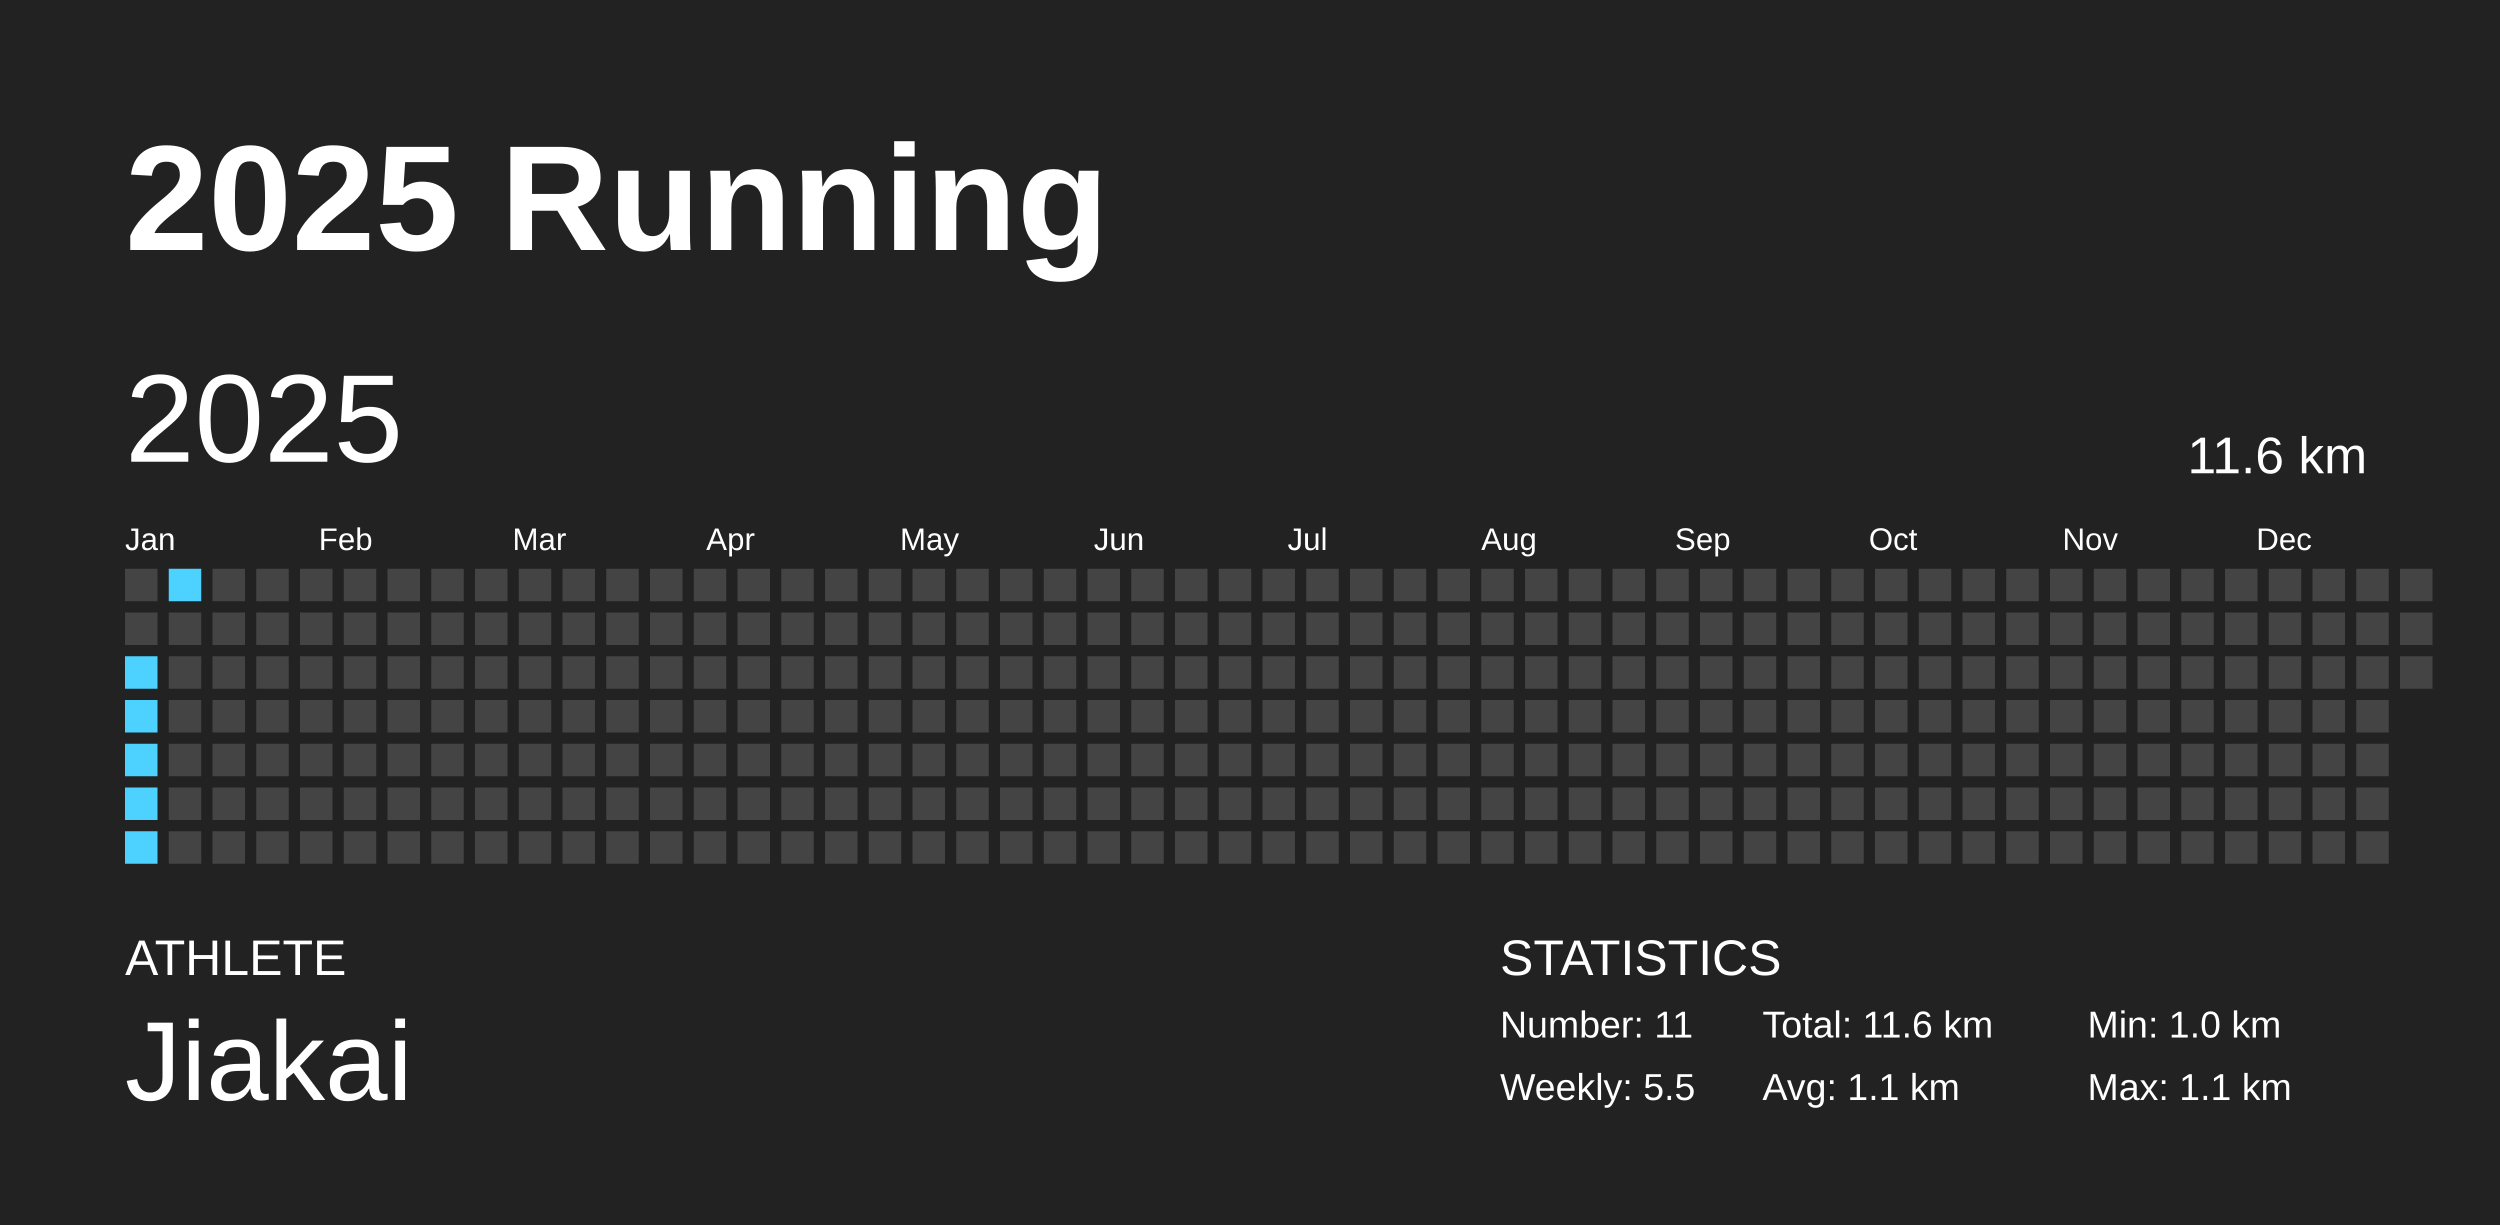
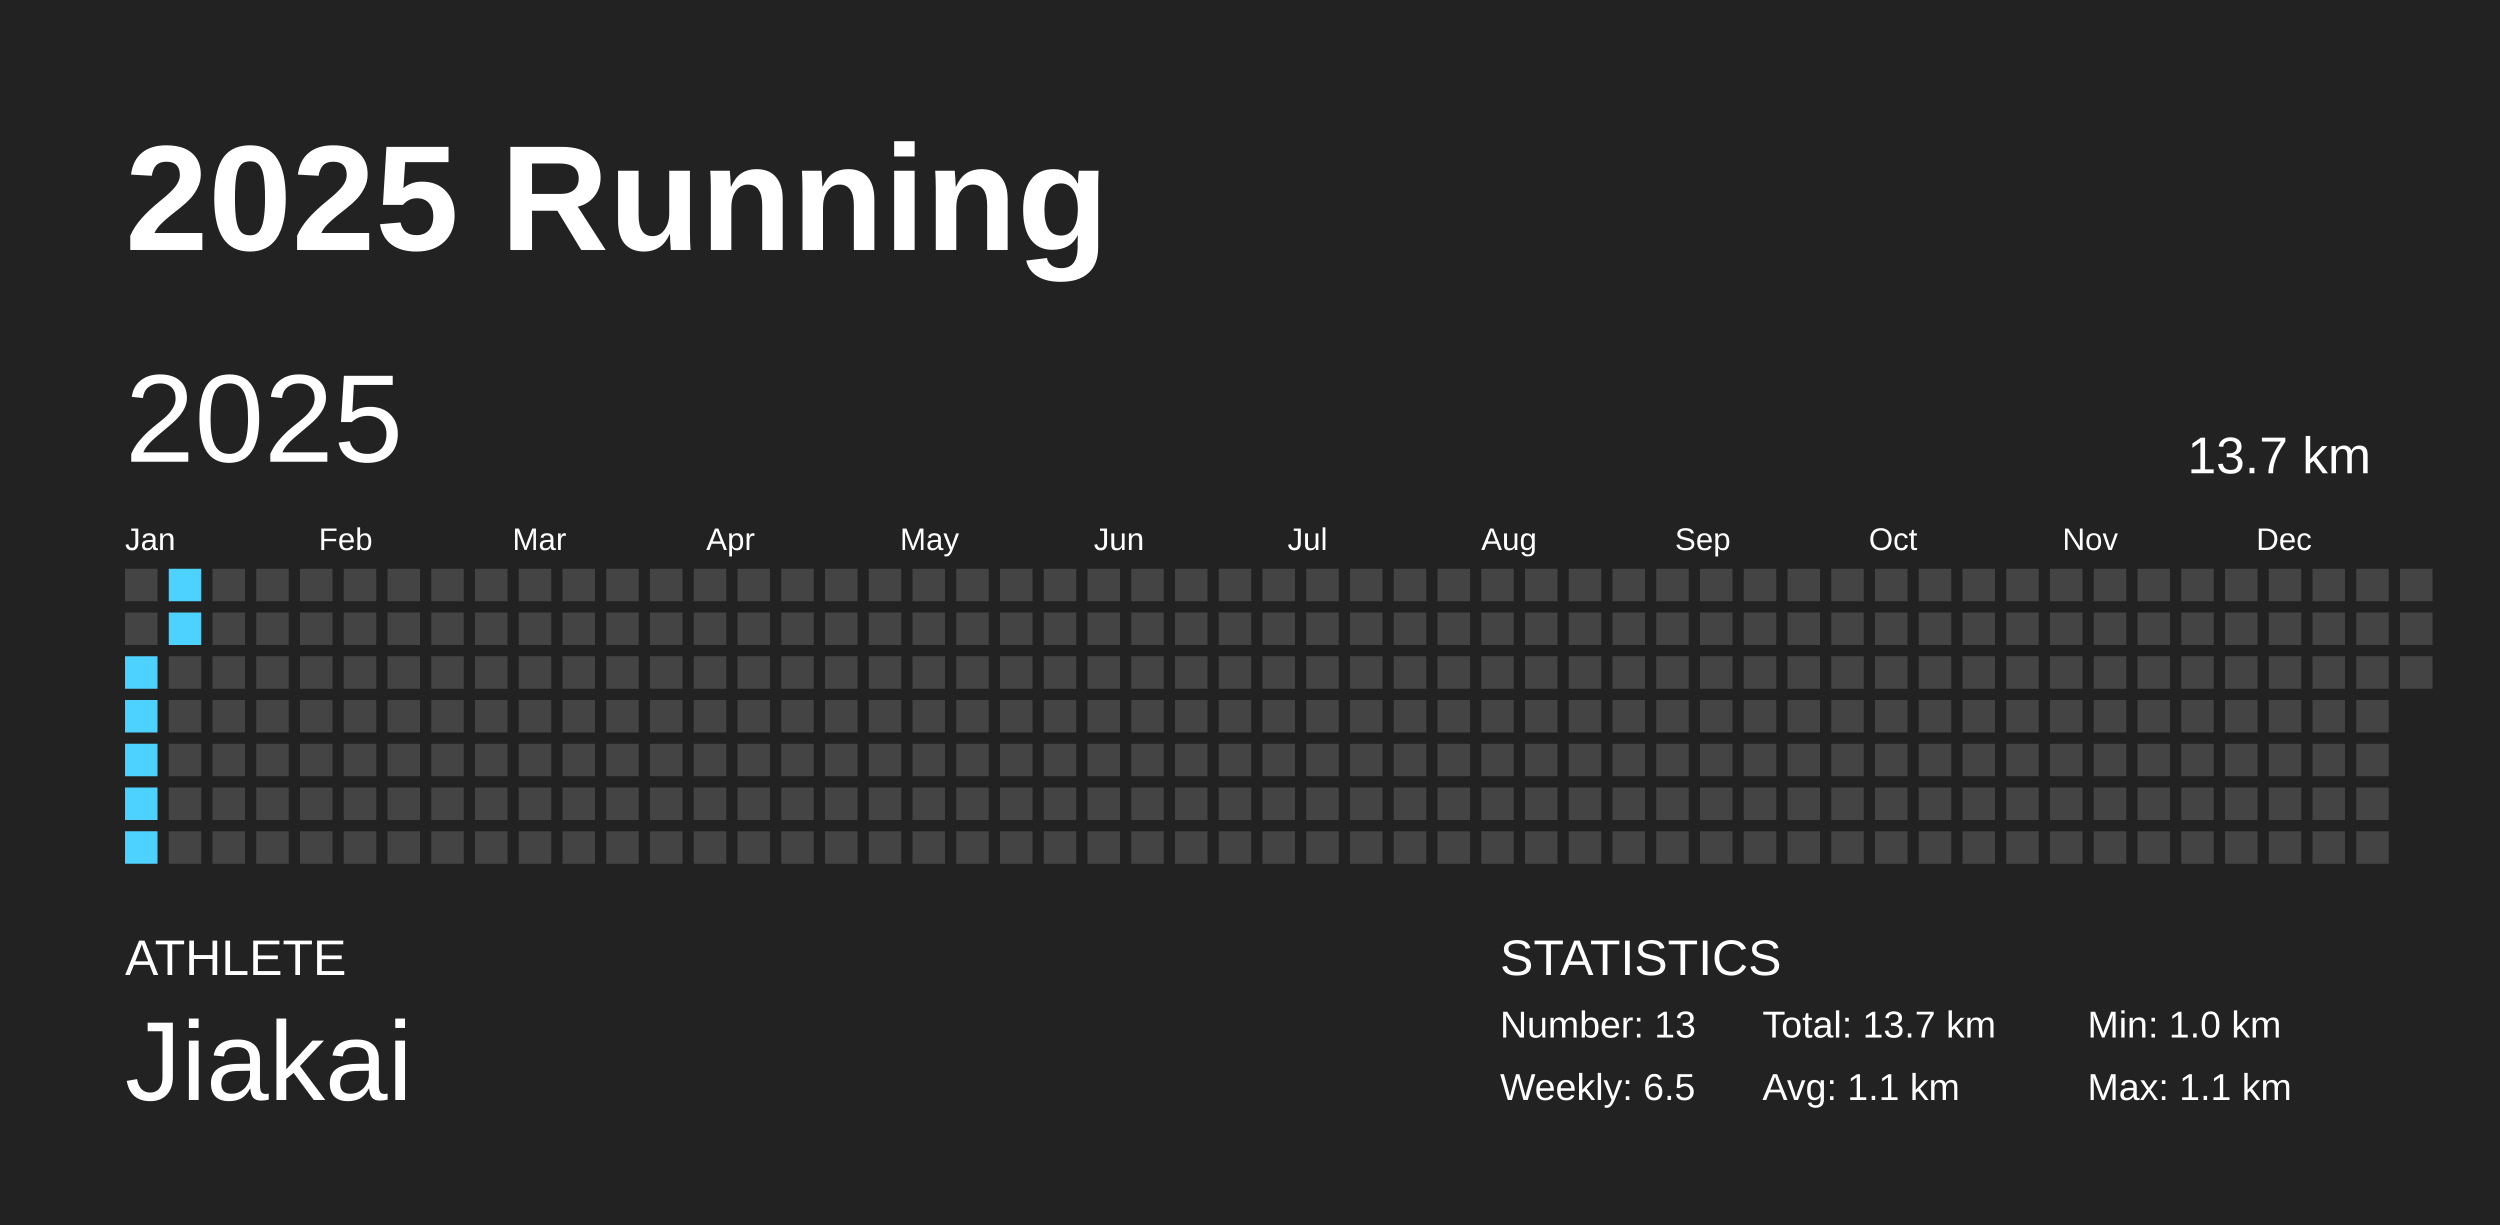
<svg xmlns="http://www.w3.org/2000/svg" baseProfile="full" height="98mm" version="1.1" viewBox="0,0,200,98" width="200mm">
  <defs />
  <rect fill="#222222" height="98" width="200" x="0" y="0" />
  <text fill="#FFFFFF" style="font-size:12px; font-family:Arial; font-weight:bold;" x="10" y="20">2025 Running</text>
  <text fill="#FFFFFF" style="font-size:4px; font-family:Arial" x="10" y="78">ATHLETE</text>
  <text fill="#FFFFFF" style="font-size:9px; font-family:Arial" x="10" y="88">Jiakai</text>
  <text fill="#FFFFFF" style="font-size:4px; font-family:Arial" x="120" y="78">STATISTICS</text>
-   <text fill="#FFFFFF" style="font-size:3px; font-family:Arial" x="120" y="83">Number: 11</text>
-   <text fill="#FFFFFF" style="font-size:3px; font-family:Arial" x="120" y="88">Weekly: 5.5</text>
-   <text fill="#FFFFFF" style="font-size:3px; font-family:Arial" x="141" y="83">Total: 11.6 km</text>
+   <text fill="#FFFFFF" style="font-size:3px; font-family:Arial" x="120" y="83">Number: 13</text>
+   <text fill="#FFFFFF" style="font-size:3px; font-family:Arial" x="120" y="88">Weekly: 6.5</text>
+   <text fill="#FFFFFF" style="font-size:3px; font-family:Arial" x="141" y="83">Total: 13.7 km</text>
  <text fill="#FFFFFF" style="font-size:3px; font-family:Arial" x="141" y="88">Avg: 1.1 km</text>
  <text fill="#FFFFFF" style="font-size:3px; font-family:Arial" x="167" y="83">Min: 1.0 km</text>
  <text fill="#FFFFFF" style="font-size:3px; font-family:Arial" x="167" y="88">Max: 1.1 km</text>
  <text dominant-baseline="hanging" fill="#FFFFFF" style="font-size:10.0px; font-family:Arial;" x="10" y="30">2025</text>
-   <text dominant-baseline="hanging" fill="#FFFFFF" style="font-size:4.125px; font-family:Arial;" x="175" y="35">11.6 km</text>
+   <text dominant-baseline="hanging" fill="#FFFFFF" style="font-size:4.125px; font-family:Arial;" x="175" y="35">13.7 km</text>
  <text fill="#FFFFFF" style="font-size:2.5px; font-family:Arial" x="10.0" y="44">Jan</text>
  <text fill="#FFFFFF" style="font-size:2.5px; font-family:Arial" x="25.5" y="44">Feb</text>
  <text fill="#FFFFFF" style="font-size:2.5px; font-family:Arial" x="41.0" y="44">Mar</text>
  <text fill="#FFFFFF" style="font-size:2.5px; font-family:Arial" x="56.5" y="44">Apr</text>
  <text fill="#FFFFFF" style="font-size:2.5px; font-family:Arial" x="72.0" y="44">May</text>
  <text fill="#FFFFFF" style="font-size:2.5px; font-family:Arial" x="87.5" y="44">Jun</text>
  <text fill="#FFFFFF" style="font-size:2.5px; font-family:Arial" x="103.0" y="44">Jul</text>
  <text fill="#FFFFFF" style="font-size:2.5px; font-family:Arial" x="118.5" y="44">Aug</text>
  <text fill="#FFFFFF" style="font-size:2.5px; font-family:Arial" x="134.0" y="44">Sep</text>
  <text fill="#FFFFFF" style="font-size:2.5px; font-family:Arial" x="149.5" y="44">Oct</text>
  <text fill="#FFFFFF" style="font-size:2.5px; font-family:Arial" x="165.0" y="44">Nov</text>
  <text fill="#FFFFFF" style="font-size:2.5px; font-family:Arial" x="180.5" y="44">Dec</text>
  <rect fill="#444444" height="2.6" width="2.6" x="10.0" y="45.5" />
  <rect fill="#444444" height="2.6" width="2.6" x="10.0" y="49.0" />
  <rect fill="#4dd2ff" height="2.6" width="2.6" x="10.0" y="52.5" />
  <rect fill="#4dd2ff" height="2.6" width="2.6" x="10.0" y="56.0" />
  <rect fill="#4dd2ff" height="2.6" width="2.6" x="10.0" y="59.5" />
  <rect fill="#4dd2ff" height="2.6" width="2.6" x="10.0" y="63.0" />
  <rect fill="#4dd2ff" height="2.6" width="2.6" x="10.0" y="66.5" />
  <rect fill="#4dd2ff" height="2.6" width="2.6" x="13.5" y="45.5" />
-   <rect fill="#444444" height="2.6" width="2.6" x="13.5" y="49.0" />
+   <rect fill="#4dd2ff" height="2.6" width="2.6" x="13.5" y="49.0" />
  <rect fill="#444444" height="2.6" width="2.6" x="13.5" y="52.5" />
  <rect fill="#444444" height="2.6" width="2.6" x="13.5" y="56.0" />
  <rect fill="#444444" height="2.6" width="2.6" x="13.5" y="59.5" />
  <rect fill="#444444" height="2.6" width="2.6" x="13.5" y="63.0" />
  <rect fill="#444444" height="2.6" width="2.6" x="13.5" y="66.5" />
  <rect fill="#444444" height="2.6" width="2.6" x="17.0" y="45.5" />
  <rect fill="#444444" height="2.6" width="2.6" x="17.0" y="49.0" />
  <rect fill="#444444" height="2.6" width="2.6" x="17.0" y="52.5" />
  <rect fill="#444444" height="2.6" width="2.6" x="17.0" y="56.0" />
  <rect fill="#444444" height="2.6" width="2.6" x="17.0" y="59.5" />
  <rect fill="#444444" height="2.6" width="2.6" x="17.0" y="63.0" />
  <rect fill="#444444" height="2.6" width="2.6" x="17.0" y="66.5" />
  <rect fill="#444444" height="2.6" width="2.6" x="20.5" y="45.5" />
  <rect fill="#444444" height="2.6" width="2.6" x="20.5" y="49.0" />
  <rect fill="#444444" height="2.6" width="2.6" x="20.5" y="52.5" />
  <rect fill="#444444" height="2.6" width="2.6" x="20.5" y="56.0" />
  <rect fill="#444444" height="2.6" width="2.6" x="20.5" y="59.5" />
  <rect fill="#444444" height="2.6" width="2.6" x="20.5" y="63.0" />
  <rect fill="#444444" height="2.6" width="2.6" x="20.5" y="66.5" />
  <rect fill="#444444" height="2.6" width="2.6" x="24.0" y="45.5" />
  <rect fill="#444444" height="2.6" width="2.6" x="24.0" y="49.0" />
  <rect fill="#444444" height="2.6" width="2.6" x="24.0" y="52.5" />
  <rect fill="#444444" height="2.6" width="2.6" x="24.0" y="56.0" />
  <rect fill="#444444" height="2.6" width="2.6" x="24.0" y="59.5" />
  <rect fill="#444444" height="2.6" width="2.6" x="24.0" y="63.0" />
  <rect fill="#444444" height="2.6" width="2.6" x="24.0" y="66.5" />
  <rect fill="#444444" height="2.6" width="2.6" x="27.5" y="45.5" />
  <rect fill="#444444" height="2.6" width="2.6" x="27.5" y="49.0" />
  <rect fill="#444444" height="2.6" width="2.6" x="27.5" y="52.5" />
  <rect fill="#444444" height="2.6" width="2.6" x="27.5" y="56.0" />
  <rect fill="#444444" height="2.6" width="2.6" x="27.5" y="59.5" />
  <rect fill="#444444" height="2.6" width="2.6" x="27.5" y="63.0" />
  <rect fill="#444444" height="2.6" width="2.6" x="27.5" y="66.5" />
  <rect fill="#444444" height="2.6" width="2.6" x="31.0" y="45.5" />
  <rect fill="#444444" height="2.6" width="2.6" x="31.0" y="49.0" />
  <rect fill="#444444" height="2.6" width="2.6" x="31.0" y="52.5" />
  <rect fill="#444444" height="2.6" width="2.6" x="31.0" y="56.0" />
  <rect fill="#444444" height="2.6" width="2.6" x="31.0" y="59.5" />
  <rect fill="#444444" height="2.6" width="2.6" x="31.0" y="63.0" />
  <rect fill="#444444" height="2.6" width="2.6" x="31.0" y="66.5" />
  <rect fill="#444444" height="2.6" width="2.6" x="34.5" y="45.5" />
  <rect fill="#444444" height="2.6" width="2.6" x="34.5" y="49.0" />
  <rect fill="#444444" height="2.6" width="2.6" x="34.5" y="52.5" />
  <rect fill="#444444" height="2.6" width="2.6" x="34.5" y="56.0" />
  <rect fill="#444444" height="2.6" width="2.6" x="34.5" y="59.5" />
  <rect fill="#444444" height="2.6" width="2.6" x="34.5" y="63.0" />
  <rect fill="#444444" height="2.6" width="2.6" x="34.5" y="66.5" />
  <rect fill="#444444" height="2.6" width="2.6" x="38.0" y="45.5" />
  <rect fill="#444444" height="2.6" width="2.6" x="38.0" y="49.0" />
  <rect fill="#444444" height="2.6" width="2.6" x="38.0" y="52.5" />
  <rect fill="#444444" height="2.6" width="2.6" x="38.0" y="56.0" />
  <rect fill="#444444" height="2.6" width="2.6" x="38.0" y="59.5" />
  <rect fill="#444444" height="2.6" width="2.6" x="38.0" y="63.0" />
  <rect fill="#444444" height="2.6" width="2.6" x="38.0" y="66.5" />
  <rect fill="#444444" height="2.6" width="2.6" x="41.5" y="45.5" />
  <rect fill="#444444" height="2.6" width="2.6" x="41.5" y="49.0" />
  <rect fill="#444444" height="2.6" width="2.6" x="41.5" y="52.5" />
  <rect fill="#444444" height="2.6" width="2.6" x="41.5" y="56.0" />
  <rect fill="#444444" height="2.6" width="2.6" x="41.5" y="59.5" />
  <rect fill="#444444" height="2.6" width="2.6" x="41.5" y="63.0" />
  <rect fill="#444444" height="2.6" width="2.6" x="41.5" y="66.5" />
  <rect fill="#444444" height="2.6" width="2.6" x="45.0" y="45.5" />
  <rect fill="#444444" height="2.6" width="2.6" x="45.0" y="49.0" />
  <rect fill="#444444" height="2.6" width="2.6" x="45.0" y="52.5" />
  <rect fill="#444444" height="2.6" width="2.6" x="45.0" y="56.0" />
  <rect fill="#444444" height="2.6" width="2.6" x="45.0" y="59.5" />
  <rect fill="#444444" height="2.6" width="2.6" x="45.0" y="63.0" />
  <rect fill="#444444" height="2.6" width="2.6" x="45.0" y="66.5" />
  <rect fill="#444444" height="2.6" width="2.6" x="48.5" y="45.5" />
  <rect fill="#444444" height="2.6" width="2.6" x="48.5" y="49.0" />
  <rect fill="#444444" height="2.6" width="2.6" x="48.5" y="52.5" />
  <rect fill="#444444" height="2.6" width="2.6" x="48.5" y="56.0" />
  <rect fill="#444444" height="2.6" width="2.6" x="48.5" y="59.5" />
  <rect fill="#444444" height="2.6" width="2.6" x="48.5" y="63.0" />
  <rect fill="#444444" height="2.6" width="2.6" x="48.5" y="66.5" />
  <rect fill="#444444" height="2.6" width="2.6" x="52.0" y="45.5" />
  <rect fill="#444444" height="2.6" width="2.6" x="52.0" y="49.0" />
  <rect fill="#444444" height="2.6" width="2.6" x="52.0" y="52.5" />
  <rect fill="#444444" height="2.6" width="2.6" x="52.0" y="56.0" />
  <rect fill="#444444" height="2.6" width="2.6" x="52.0" y="59.5" />
  <rect fill="#444444" height="2.6" width="2.6" x="52.0" y="63.0" />
  <rect fill="#444444" height="2.6" width="2.6" x="52.0" y="66.5" />
  <rect fill="#444444" height="2.6" width="2.6" x="55.5" y="45.5" />
  <rect fill="#444444" height="2.6" width="2.6" x="55.5" y="49.0" />
  <rect fill="#444444" height="2.6" width="2.6" x="55.5" y="52.5" />
  <rect fill="#444444" height="2.6" width="2.6" x="55.5" y="56.0" />
  <rect fill="#444444" height="2.6" width="2.6" x="55.5" y="59.5" />
  <rect fill="#444444" height="2.6" width="2.6" x="55.5" y="63.0" />
  <rect fill="#444444" height="2.6" width="2.6" x="55.5" y="66.5" />
  <rect fill="#444444" height="2.6" width="2.6" x="59.0" y="45.5" />
  <rect fill="#444444" height="2.6" width="2.6" x="59.0" y="49.0" />
  <rect fill="#444444" height="2.6" width="2.6" x="59.0" y="52.5" />
  <rect fill="#444444" height="2.6" width="2.6" x="59.0" y="56.0" />
  <rect fill="#444444" height="2.6" width="2.6" x="59.0" y="59.5" />
  <rect fill="#444444" height="2.6" width="2.6" x="59.0" y="63.0" />
  <rect fill="#444444" height="2.6" width="2.6" x="59.0" y="66.5" />
  <rect fill="#444444" height="2.6" width="2.6" x="62.5" y="45.5" />
  <rect fill="#444444" height="2.6" width="2.6" x="62.5" y="49.0" />
  <rect fill="#444444" height="2.6" width="2.6" x="62.5" y="52.5" />
  <rect fill="#444444" height="2.6" width="2.6" x="62.5" y="56.0" />
  <rect fill="#444444" height="2.6" width="2.6" x="62.5" y="59.5" />
  <rect fill="#444444" height="2.6" width="2.6" x="62.5" y="63.0" />
  <rect fill="#444444" height="2.6" width="2.6" x="62.5" y="66.5" />
  <rect fill="#444444" height="2.6" width="2.6" x="66.0" y="45.5" />
  <rect fill="#444444" height="2.6" width="2.6" x="66.0" y="49.0" />
  <rect fill="#444444" height="2.6" width="2.6" x="66.0" y="52.5" />
  <rect fill="#444444" height="2.6" width="2.6" x="66.0" y="56.0" />
  <rect fill="#444444" height="2.6" width="2.6" x="66.0" y="59.5" />
  <rect fill="#444444" height="2.6" width="2.6" x="66.0" y="63.0" />
  <rect fill="#444444" height="2.6" width="2.6" x="66.0" y="66.5" />
  <rect fill="#444444" height="2.6" width="2.6" x="69.5" y="45.5" />
  <rect fill="#444444" height="2.6" width="2.6" x="69.5" y="49.0" />
  <rect fill="#444444" height="2.6" width="2.6" x="69.5" y="52.5" />
  <rect fill="#444444" height="2.6" width="2.6" x="69.5" y="56.0" />
  <rect fill="#444444" height="2.6" width="2.6" x="69.5" y="59.5" />
  <rect fill="#444444" height="2.6" width="2.6" x="69.5" y="63.0" />
  <rect fill="#444444" height="2.6" width="2.6" x="69.5" y="66.5" />
  <rect fill="#444444" height="2.6" width="2.6" x="73.0" y="45.5" />
  <rect fill="#444444" height="2.6" width="2.6" x="73.0" y="49.0" />
  <rect fill="#444444" height="2.6" width="2.6" x="73.0" y="52.5" />
  <rect fill="#444444" height="2.6" width="2.6" x="73.0" y="56.0" />
  <rect fill="#444444" height="2.6" width="2.6" x="73.0" y="59.5" />
  <rect fill="#444444" height="2.6" width="2.6" x="73.0" y="63.0" />
  <rect fill="#444444" height="2.6" width="2.6" x="73.0" y="66.5" />
  <rect fill="#444444" height="2.6" width="2.6" x="76.5" y="45.5" />
  <rect fill="#444444" height="2.6" width="2.6" x="76.5" y="49.0" />
  <rect fill="#444444" height="2.6" width="2.6" x="76.5" y="52.5" />
  <rect fill="#444444" height="2.6" width="2.6" x="76.5" y="56.0" />
  <rect fill="#444444" height="2.6" width="2.6" x="76.5" y="59.5" />
  <rect fill="#444444" height="2.6" width="2.6" x="76.5" y="63.0" />
  <rect fill="#444444" height="2.6" width="2.6" x="76.5" y="66.5" />
  <rect fill="#444444" height="2.6" width="2.6" x="80.0" y="45.5" />
  <rect fill="#444444" height="2.6" width="2.6" x="80.0" y="49.0" />
  <rect fill="#444444" height="2.6" width="2.6" x="80.0" y="52.5" />
  <rect fill="#444444" height="2.6" width="2.6" x="80.0" y="56.0" />
  <rect fill="#444444" height="2.6" width="2.6" x="80.0" y="59.5" />
  <rect fill="#444444" height="2.6" width="2.6" x="80.0" y="63.0" />
  <rect fill="#444444" height="2.6" width="2.6" x="80.0" y="66.5" />
  <rect fill="#444444" height="2.6" width="2.6" x="83.5" y="45.5" />
  <rect fill="#444444" height="2.6" width="2.6" x="83.5" y="49.0" />
  <rect fill="#444444" height="2.6" width="2.6" x="83.5" y="52.5" />
  <rect fill="#444444" height="2.6" width="2.6" x="83.5" y="56.0" />
  <rect fill="#444444" height="2.6" width="2.6" x="83.5" y="59.5" />
  <rect fill="#444444" height="2.6" width="2.6" x="83.5" y="63.0" />
  <rect fill="#444444" height="2.6" width="2.6" x="83.5" y="66.5" />
  <rect fill="#444444" height="2.6" width="2.6" x="87.0" y="45.5" />
  <rect fill="#444444" height="2.6" width="2.6" x="87.0" y="49.0" />
  <rect fill="#444444" height="2.6" width="2.6" x="87.0" y="52.5" />
  <rect fill="#444444" height="2.6" width="2.6" x="87.0" y="56.0" />
  <rect fill="#444444" height="2.6" width="2.6" x="87.0" y="59.5" />
  <rect fill="#444444" height="2.6" width="2.6" x="87.0" y="63.0" />
  <rect fill="#444444" height="2.6" width="2.6" x="87.0" y="66.5" />
  <rect fill="#444444" height="2.6" width="2.6" x="90.5" y="45.5" />
  <rect fill="#444444" height="2.6" width="2.6" x="90.5" y="49.0" />
  <rect fill="#444444" height="2.6" width="2.6" x="90.5" y="52.5" />
  <rect fill="#444444" height="2.6" width="2.6" x="90.5" y="56.0" />
  <rect fill="#444444" height="2.6" width="2.6" x="90.5" y="59.5" />
  <rect fill="#444444" height="2.6" width="2.6" x="90.5" y="63.0" />
  <rect fill="#444444" height="2.6" width="2.6" x="90.5" y="66.5" />
  <rect fill="#444444" height="2.6" width="2.6" x="94.0" y="45.5" />
  <rect fill="#444444" height="2.6" width="2.6" x="94.0" y="49.0" />
  <rect fill="#444444" height="2.6" width="2.6" x="94.0" y="52.5" />
  <rect fill="#444444" height="2.6" width="2.6" x="94.0" y="56.0" />
  <rect fill="#444444" height="2.6" width="2.6" x="94.0" y="59.5" />
  <rect fill="#444444" height="2.6" width="2.6" x="94.0" y="63.0" />
  <rect fill="#444444" height="2.6" width="2.6" x="94.0" y="66.5" />
  <rect fill="#444444" height="2.6" width="2.6" x="97.5" y="45.5" />
  <rect fill="#444444" height="2.6" width="2.6" x="97.5" y="49.0" />
  <rect fill="#444444" height="2.6" width="2.6" x="97.5" y="52.5" />
  <rect fill="#444444" height="2.6" width="2.6" x="97.5" y="56.0" />
  <rect fill="#444444" height="2.6" width="2.6" x="97.5" y="59.5" />
  <rect fill="#444444" height="2.6" width="2.6" x="97.5" y="63.0" />
  <rect fill="#444444" height="2.6" width="2.6" x="97.5" y="66.5" />
  <rect fill="#444444" height="2.6" width="2.6" x="101.0" y="45.5" />
  <rect fill="#444444" height="2.6" width="2.6" x="101.0" y="49.0" />
  <rect fill="#444444" height="2.6" width="2.6" x="101.0" y="52.5" />
  <rect fill="#444444" height="2.6" width="2.6" x="101.0" y="56.0" />
  <rect fill="#444444" height="2.6" width="2.6" x="101.0" y="59.5" />
  <rect fill="#444444" height="2.6" width="2.6" x="101.0" y="63.0" />
  <rect fill="#444444" height="2.6" width="2.6" x="101.0" y="66.5" />
  <rect fill="#444444" height="2.6" width="2.6" x="104.5" y="45.5" />
  <rect fill="#444444" height="2.6" width="2.6" x="104.5" y="49.0" />
  <rect fill="#444444" height="2.6" width="2.6" x="104.5" y="52.5" />
  <rect fill="#444444" height="2.6" width="2.6" x="104.5" y="56.0" />
  <rect fill="#444444" height="2.6" width="2.6" x="104.5" y="59.5" />
  <rect fill="#444444" height="2.6" width="2.6" x="104.5" y="63.0" />
  <rect fill="#444444" height="2.6" width="2.6" x="104.5" y="66.5" />
  <rect fill="#444444" height="2.6" width="2.6" x="108.0" y="45.5" />
  <rect fill="#444444" height="2.6" width="2.6" x="108.0" y="49.0" />
  <rect fill="#444444" height="2.6" width="2.6" x="108.0" y="52.5" />
  <rect fill="#444444" height="2.6" width="2.6" x="108.0" y="56.0" />
  <rect fill="#444444" height="2.6" width="2.6" x="108.0" y="59.5" />
  <rect fill="#444444" height="2.6" width="2.6" x="108.0" y="63.0" />
  <rect fill="#444444" height="2.6" width="2.6" x="108.0" y="66.5" />
  <rect fill="#444444" height="2.6" width="2.6" x="111.5" y="45.5" />
  <rect fill="#444444" height="2.6" width="2.6" x="111.5" y="49.0" />
  <rect fill="#444444" height="2.6" width="2.6" x="111.5" y="52.5" />
  <rect fill="#444444" height="2.6" width="2.6" x="111.5" y="56.0" />
  <rect fill="#444444" height="2.6" width="2.6" x="111.5" y="59.5" />
  <rect fill="#444444" height="2.6" width="2.6" x="111.5" y="63.0" />
  <rect fill="#444444" height="2.6" width="2.6" x="111.5" y="66.5" />
  <rect fill="#444444" height="2.6" width="2.6" x="115.0" y="45.5" />
  <rect fill="#444444" height="2.6" width="2.6" x="115.0" y="49.0" />
  <rect fill="#444444" height="2.6" width="2.6" x="115.0" y="52.5" />
  <rect fill="#444444" height="2.6" width="2.6" x="115.0" y="56.0" />
  <rect fill="#444444" height="2.6" width="2.6" x="115.0" y="59.5" />
  <rect fill="#444444" height="2.6" width="2.6" x="115.0" y="63.0" />
  <rect fill="#444444" height="2.6" width="2.6" x="115.0" y="66.5" />
  <rect fill="#444444" height="2.6" width="2.6" x="118.5" y="45.5" />
  <rect fill="#444444" height="2.6" width="2.6" x="118.5" y="49.0" />
  <rect fill="#444444" height="2.6" width="2.6" x="118.5" y="52.5" />
  <rect fill="#444444" height="2.6" width="2.6" x="118.5" y="56.0" />
  <rect fill="#444444" height="2.6" width="2.6" x="118.5" y="59.5" />
  <rect fill="#444444" height="2.6" width="2.6" x="118.5" y="63.0" />
  <rect fill="#444444" height="2.6" width="2.6" x="118.5" y="66.5" />
  <rect fill="#444444" height="2.6" width="2.6" x="122.0" y="45.5" />
  <rect fill="#444444" height="2.6" width="2.6" x="122.0" y="49.0" />
  <rect fill="#444444" height="2.6" width="2.6" x="122.0" y="52.5" />
  <rect fill="#444444" height="2.6" width="2.6" x="122.0" y="56.0" />
  <rect fill="#444444" height="2.6" width="2.6" x="122.0" y="59.5" />
  <rect fill="#444444" height="2.6" width="2.6" x="122.0" y="63.0" />
  <rect fill="#444444" height="2.6" width="2.6" x="122.0" y="66.5" />
  <rect fill="#444444" height="2.6" width="2.6" x="125.5" y="45.5" />
  <rect fill="#444444" height="2.6" width="2.6" x="125.5" y="49.0" />
  <rect fill="#444444" height="2.6" width="2.6" x="125.5" y="52.5" />
  <rect fill="#444444" height="2.6" width="2.6" x="125.5" y="56.0" />
  <rect fill="#444444" height="2.6" width="2.6" x="125.5" y="59.5" />
  <rect fill="#444444" height="2.6" width="2.6" x="125.5" y="63.0" />
  <rect fill="#444444" height="2.6" width="2.6" x="125.5" y="66.5" />
  <rect fill="#444444" height="2.6" width="2.6" x="129.0" y="45.5" />
  <rect fill="#444444" height="2.6" width="2.6" x="129.0" y="49.0" />
  <rect fill="#444444" height="2.6" width="2.6" x="129.0" y="52.5" />
  <rect fill="#444444" height="2.6" width="2.6" x="129.0" y="56.0" />
  <rect fill="#444444" height="2.6" width="2.6" x="129.0" y="59.5" />
  <rect fill="#444444" height="2.6" width="2.6" x="129.0" y="63.0" />
  <rect fill="#444444" height="2.6" width="2.6" x="129.0" y="66.5" />
  <rect fill="#444444" height="2.6" width="2.6" x="132.5" y="45.5" />
  <rect fill="#444444" height="2.6" width="2.6" x="132.5" y="49.0" />
  <rect fill="#444444" height="2.6" width="2.6" x="132.5" y="52.5" />
  <rect fill="#444444" height="2.6" width="2.6" x="132.5" y="56.0" />
  <rect fill="#444444" height="2.6" width="2.6" x="132.5" y="59.5" />
  <rect fill="#444444" height="2.6" width="2.6" x="132.5" y="63.0" />
  <rect fill="#444444" height="2.6" width="2.6" x="132.5" y="66.5" />
  <rect fill="#444444" height="2.6" width="2.6" x="136.0" y="45.5" />
  <rect fill="#444444" height="2.6" width="2.6" x="136.0" y="49.0" />
  <rect fill="#444444" height="2.6" width="2.6" x="136.0" y="52.5" />
  <rect fill="#444444" height="2.6" width="2.6" x="136.0" y="56.0" />
  <rect fill="#444444" height="2.6" width="2.6" x="136.0" y="59.5" />
  <rect fill="#444444" height="2.6" width="2.6" x="136.0" y="63.0" />
  <rect fill="#444444" height="2.6" width="2.6" x="136.0" y="66.5" />
  <rect fill="#444444" height="2.6" width="2.6" x="139.5" y="45.5" />
  <rect fill="#444444" height="2.6" width="2.6" x="139.5" y="49.0" />
  <rect fill="#444444" height="2.6" width="2.6" x="139.5" y="52.5" />
  <rect fill="#444444" height="2.6" width="2.6" x="139.5" y="56.0" />
  <rect fill="#444444" height="2.6" width="2.6" x="139.5" y="59.5" />
  <rect fill="#444444" height="2.6" width="2.6" x="139.5" y="63.0" />
  <rect fill="#444444" height="2.6" width="2.6" x="139.5" y="66.5" />
  <rect fill="#444444" height="2.6" width="2.6" x="143.0" y="45.5" />
  <rect fill="#444444" height="2.6" width="2.6" x="143.0" y="49.0" />
  <rect fill="#444444" height="2.6" width="2.6" x="143.0" y="52.5" />
  <rect fill="#444444" height="2.6" width="2.6" x="143.0" y="56.0" />
  <rect fill="#444444" height="2.6" width="2.6" x="143.0" y="59.5" />
  <rect fill="#444444" height="2.6" width="2.6" x="143.0" y="63.0" />
  <rect fill="#444444" height="2.6" width="2.6" x="143.0" y="66.5" />
  <rect fill="#444444" height="2.6" width="2.6" x="146.5" y="45.5" />
  <rect fill="#444444" height="2.6" width="2.6" x="146.5" y="49.0" />
  <rect fill="#444444" height="2.6" width="2.6" x="146.5" y="52.5" />
  <rect fill="#444444" height="2.6" width="2.6" x="146.5" y="56.0" />
  <rect fill="#444444" height="2.6" width="2.6" x="146.5" y="59.5" />
  <rect fill="#444444" height="2.6" width="2.6" x="146.5" y="63.0" />
  <rect fill="#444444" height="2.6" width="2.6" x="146.5" y="66.5" />
  <rect fill="#444444" height="2.6" width="2.6" x="150.0" y="45.5" />
  <rect fill="#444444" height="2.6" width="2.6" x="150.0" y="49.0" />
  <rect fill="#444444" height="2.6" width="2.6" x="150.0" y="52.5" />
  <rect fill="#444444" height="2.6" width="2.6" x="150.0" y="56.0" />
  <rect fill="#444444" height="2.6" width="2.6" x="150.0" y="59.5" />
  <rect fill="#444444" height="2.6" width="2.6" x="150.0" y="63.0" />
  <rect fill="#444444" height="2.6" width="2.6" x="150.0" y="66.5" />
  <rect fill="#444444" height="2.6" width="2.6" x="153.5" y="45.5" />
  <rect fill="#444444" height="2.6" width="2.6" x="153.5" y="49.0" />
  <rect fill="#444444" height="2.6" width="2.6" x="153.5" y="52.5" />
  <rect fill="#444444" height="2.6" width="2.6" x="153.5" y="56.0" />
  <rect fill="#444444" height="2.6" width="2.6" x="153.5" y="59.5" />
  <rect fill="#444444" height="2.6" width="2.6" x="153.5" y="63.0" />
  <rect fill="#444444" height="2.6" width="2.6" x="153.5" y="66.5" />
  <rect fill="#444444" height="2.6" width="2.6" x="157.0" y="45.5" />
  <rect fill="#444444" height="2.6" width="2.6" x="157.0" y="49.0" />
  <rect fill="#444444" height="2.6" width="2.6" x="157.0" y="52.5" />
  <rect fill="#444444" height="2.6" width="2.6" x="157.0" y="56.0" />
  <rect fill="#444444" height="2.6" width="2.6" x="157.0" y="59.5" />
  <rect fill="#444444" height="2.6" width="2.6" x="157.0" y="63.0" />
  <rect fill="#444444" height="2.6" width="2.6" x="157.0" y="66.5" />
  <rect fill="#444444" height="2.6" width="2.6" x="160.5" y="45.5" />
  <rect fill="#444444" height="2.6" width="2.6" x="160.5" y="49.0" />
  <rect fill="#444444" height="2.6" width="2.6" x="160.5" y="52.5" />
  <rect fill="#444444" height="2.6" width="2.6" x="160.5" y="56.0" />
  <rect fill="#444444" height="2.6" width="2.6" x="160.5" y="59.5" />
  <rect fill="#444444" height="2.6" width="2.6" x="160.5" y="63.0" />
  <rect fill="#444444" height="2.6" width="2.6" x="160.5" y="66.5" />
  <rect fill="#444444" height="2.6" width="2.6" x="164.0" y="45.5" />
  <rect fill="#444444" height="2.6" width="2.6" x="164.0" y="49.0" />
  <rect fill="#444444" height="2.6" width="2.6" x="164.0" y="52.5" />
  <rect fill="#444444" height="2.6" width="2.6" x="164.0" y="56.0" />
  <rect fill="#444444" height="2.6" width="2.6" x="164.0" y="59.5" />
  <rect fill="#444444" height="2.6" width="2.6" x="164.0" y="63.0" />
  <rect fill="#444444" height="2.6" width="2.6" x="164.0" y="66.5" />
  <rect fill="#444444" height="2.6" width="2.6" x="167.5" y="45.5" />
  <rect fill="#444444" height="2.6" width="2.6" x="167.5" y="49.0" />
  <rect fill="#444444" height="2.6" width="2.6" x="167.5" y="52.5" />
  <rect fill="#444444" height="2.6" width="2.6" x="167.5" y="56.0" />
  <rect fill="#444444" height="2.6" width="2.6" x="167.5" y="59.5" />
  <rect fill="#444444" height="2.6" width="2.6" x="167.5" y="63.0" />
  <rect fill="#444444" height="2.6" width="2.6" x="167.5" y="66.5" />
  <rect fill="#444444" height="2.6" width="2.6" x="171.0" y="45.5" />
  <rect fill="#444444" height="2.6" width="2.6" x="171.0" y="49.0" />
  <rect fill="#444444" height="2.6" width="2.6" x="171.0" y="52.5" />
  <rect fill="#444444" height="2.6" width="2.6" x="171.0" y="56.0" />
  <rect fill="#444444" height="2.6" width="2.6" x="171.0" y="59.5" />
  <rect fill="#444444" height="2.6" width="2.6" x="171.0" y="63.0" />
  <rect fill="#444444" height="2.6" width="2.6" x="171.0" y="66.5" />
  <rect fill="#444444" height="2.6" width="2.6" x="174.5" y="45.5" />
  <rect fill="#444444" height="2.6" width="2.6" x="174.5" y="49.0" />
  <rect fill="#444444" height="2.6" width="2.6" x="174.5" y="52.5" />
  <rect fill="#444444" height="2.6" width="2.6" x="174.5" y="56.0" />
  <rect fill="#444444" height="2.6" width="2.6" x="174.5" y="59.5" />
  <rect fill="#444444" height="2.6" width="2.6" x="174.5" y="63.0" />
  <rect fill="#444444" height="2.6" width="2.6" x="174.5" y="66.5" />
  <rect fill="#444444" height="2.6" width="2.6" x="178.0" y="45.5" />
  <rect fill="#444444" height="2.6" width="2.6" x="178.0" y="49.0" />
  <rect fill="#444444" height="2.6" width="2.6" x="178.0" y="52.5" />
  <rect fill="#444444" height="2.6" width="2.6" x="178.0" y="56.0" />
  <rect fill="#444444" height="2.6" width="2.6" x="178.0" y="59.5" />
  <rect fill="#444444" height="2.6" width="2.6" x="178.0" y="63.0" />
  <rect fill="#444444" height="2.6" width="2.6" x="178.0" y="66.5" />
  <rect fill="#444444" height="2.6" width="2.6" x="181.5" y="45.5" />
  <rect fill="#444444" height="2.6" width="2.6" x="181.5" y="49.0" />
  <rect fill="#444444" height="2.6" width="2.6" x="181.5" y="52.5" />
  <rect fill="#444444" height="2.6" width="2.6" x="181.5" y="56.0" />
  <rect fill="#444444" height="2.6" width="2.6" x="181.5" y="59.5" />
  <rect fill="#444444" height="2.6" width="2.6" x="181.5" y="63.0" />
  <rect fill="#444444" height="2.6" width="2.6" x="181.5" y="66.5" />
  <rect fill="#444444" height="2.6" width="2.6" x="185.0" y="45.5" />
  <rect fill="#444444" height="2.6" width="2.6" x="185.0" y="49.0" />
  <rect fill="#444444" height="2.6" width="2.6" x="185.0" y="52.5" />
  <rect fill="#444444" height="2.6" width="2.6" x="185.0" y="56.0" />
  <rect fill="#444444" height="2.6" width="2.6" x="185.0" y="59.5" />
  <rect fill="#444444" height="2.6" width="2.6" x="185.0" y="63.0" />
  <rect fill="#444444" height="2.6" width="2.6" x="185.0" y="66.5" />
  <rect fill="#444444" height="2.6" width="2.6" x="188.5" y="45.5" />
  <rect fill="#444444" height="2.6" width="2.6" x="188.5" y="49.0" />
  <rect fill="#444444" height="2.6" width="2.6" x="188.5" y="52.5" />
  <rect fill="#444444" height="2.6" width="2.6" x="188.5" y="56.0" />
  <rect fill="#444444" height="2.6" width="2.6" x="188.5" y="59.5" />
  <rect fill="#444444" height="2.6" width="2.6" x="188.5" y="63.0" />
  <rect fill="#444444" height="2.6" width="2.6" x="188.5" y="66.5" />
  <rect fill="#444444" height="2.6" width="2.6" x="192.0" y="45.5" />
  <rect fill="#444444" height="2.6" width="2.6" x="192.0" y="49.0" />
  <rect fill="#444444" height="2.6" width="2.6" x="192.0" y="52.5" />
</svg>
